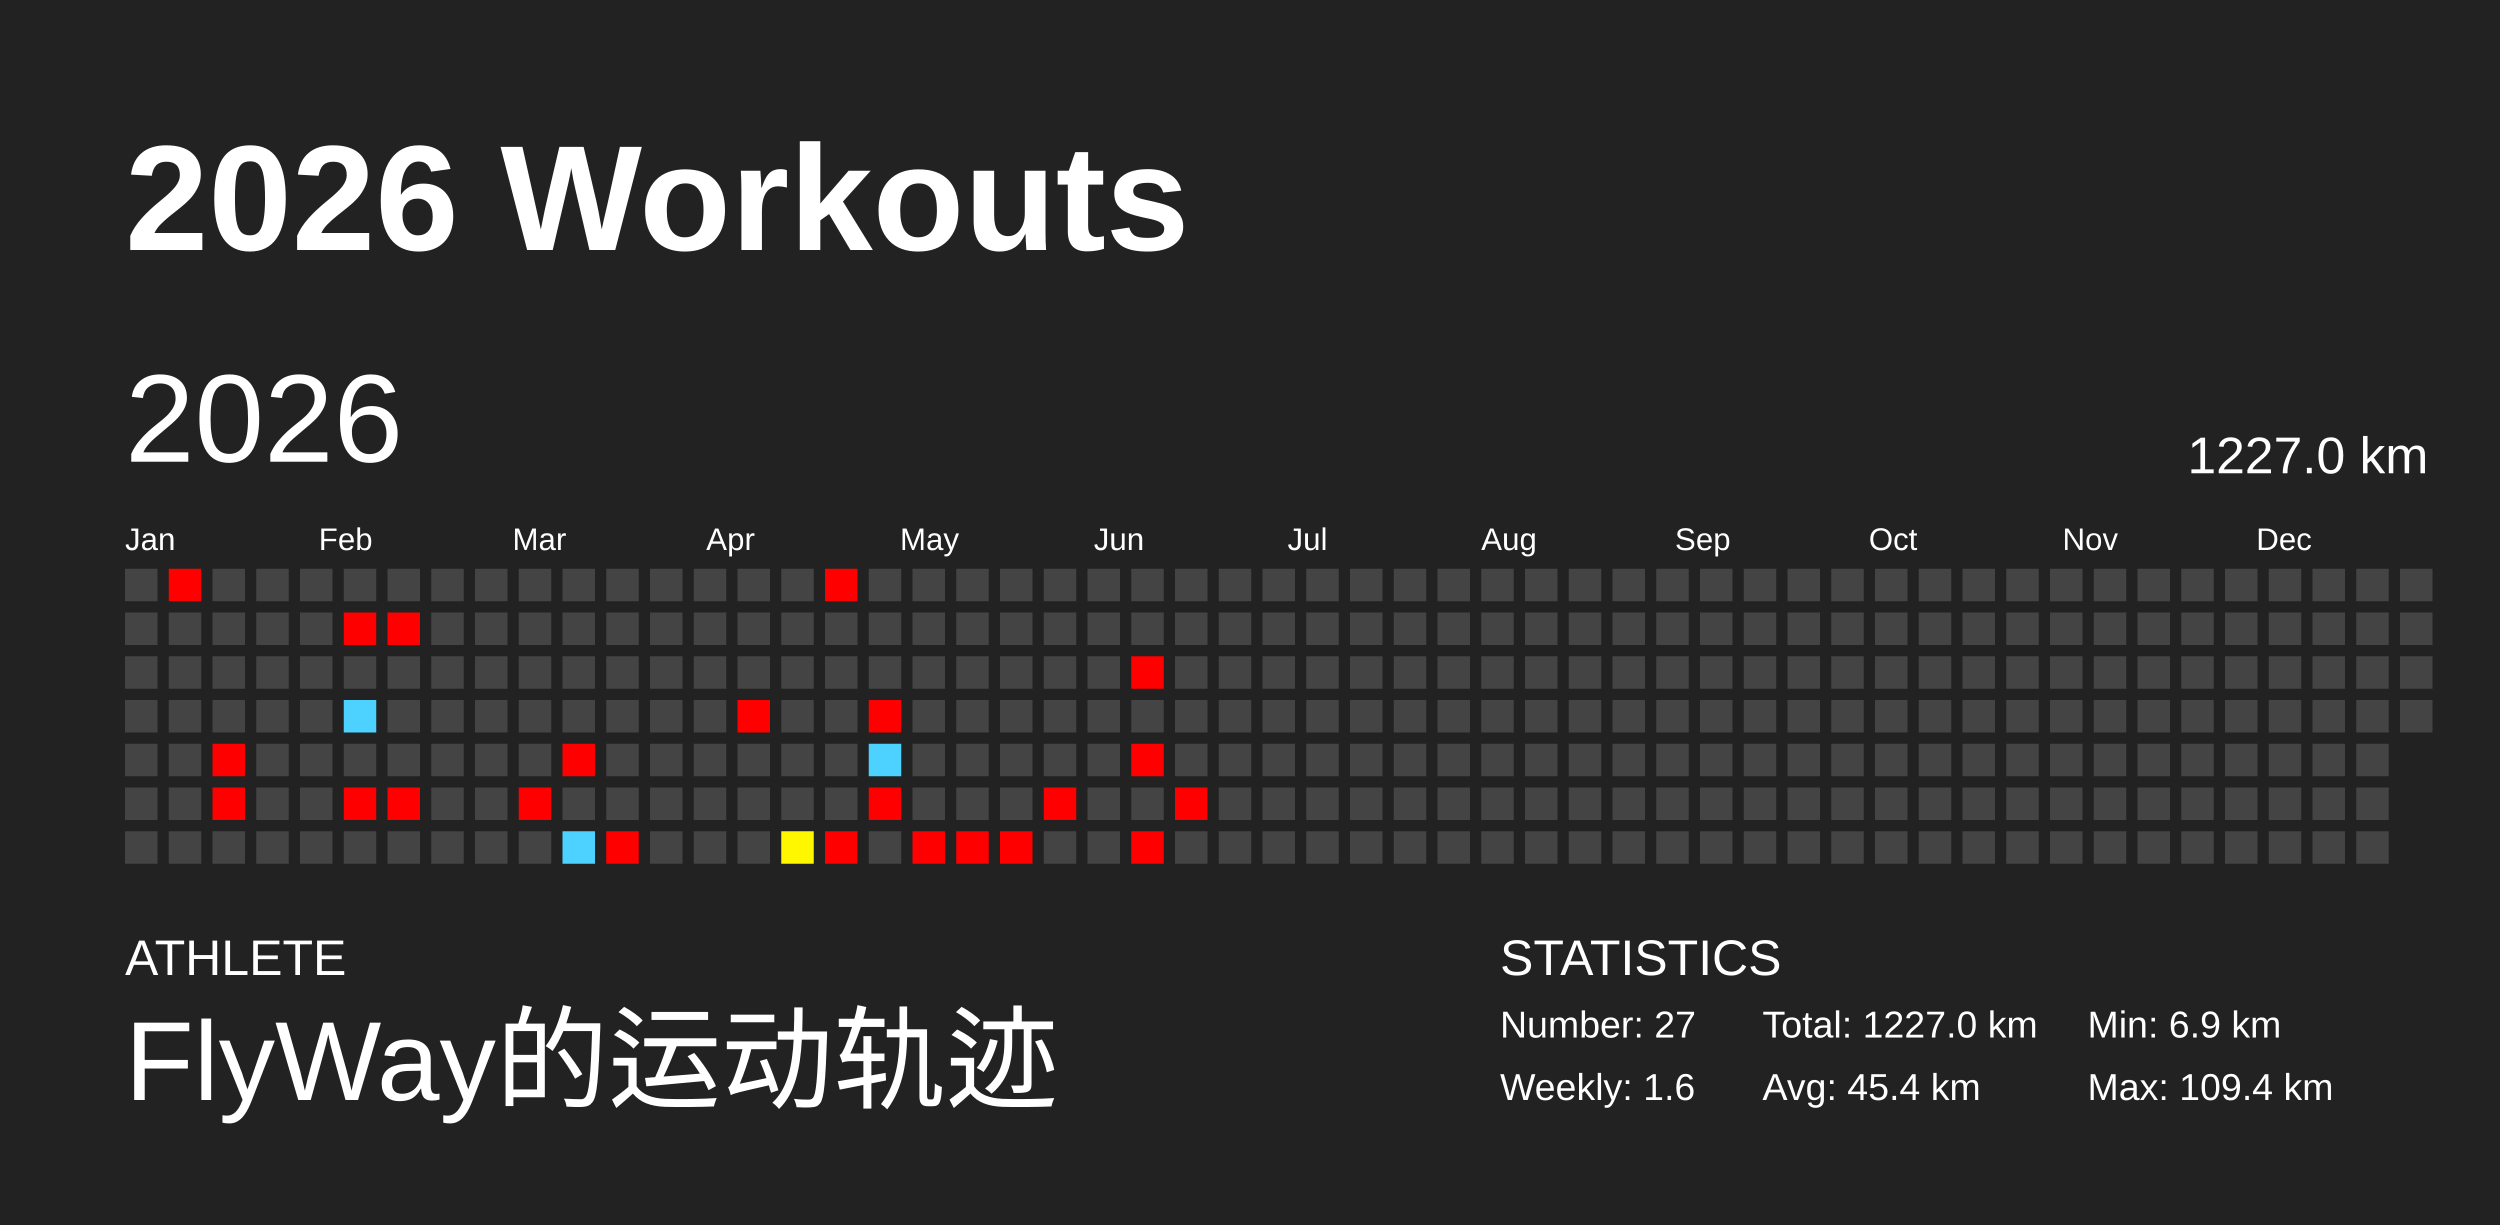
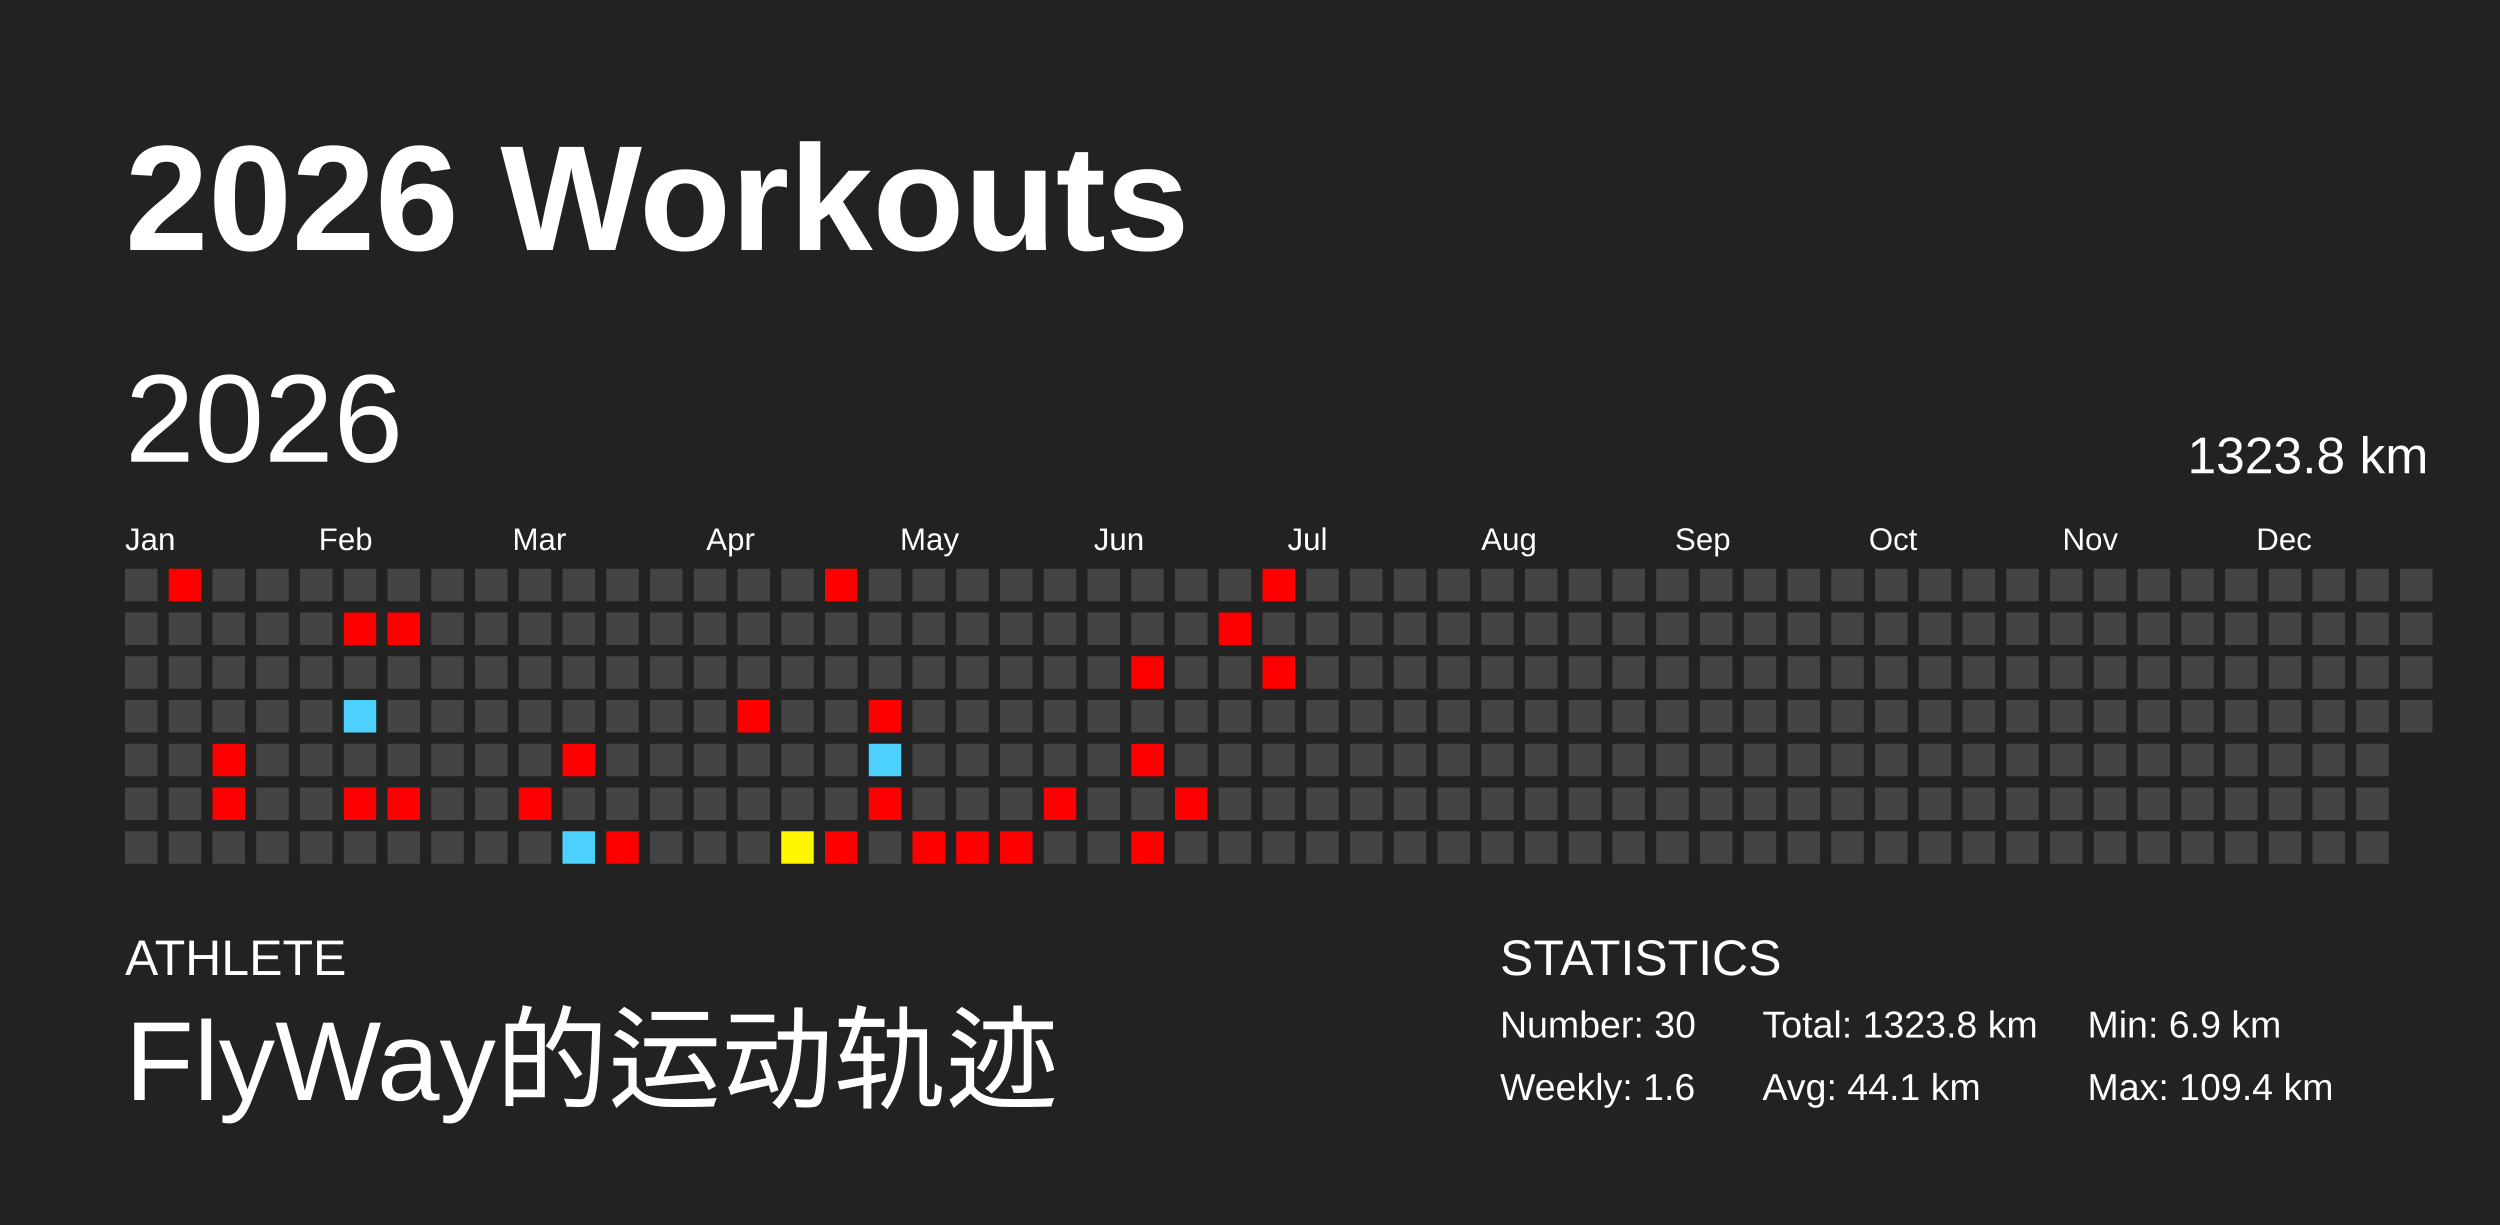
<svg xmlns="http://www.w3.org/2000/svg" baseProfile="full" height="98mm" version="1.1" viewBox="0,0,200,98" width="200mm">
  <defs />
  <rect fill="#222222" height="98" width="200" x="0" y="0" />
  <text fill="#FFFFFF" style="font-size:12px; font-family:Arial; font-weight:bold;" x="10" y="20">2026 Workouts</text>
  <text fill="#FFFFFF" style="font-size:4px; font-family:Arial" x="10" y="78">ATHLETE</text>
  <text fill="#FFFFFF" style="font-size:9px; font-family:Arial" x="10" y="88">FlyWay的运动轨迹</text>
  <text fill="#FFFFFF" style="font-size:4px; font-family:Arial" x="120" y="78">STATISTICS</text>
-   <text fill="#FFFFFF" style="font-size:3px; font-family:Arial" x="120" y="83">Number: 27</text>
+   <text fill="#FFFFFF" style="font-size:3px; font-family:Arial" x="120" y="83">Number: 30</text>
  <text fill="#FFFFFF" style="font-size:3px; font-family:Arial" x="120" y="88">Weekly: 1.6</text>
-   <text fill="#FFFFFF" style="font-size:3px; font-family:Arial" x="141" y="83">Total: 1227.0 km</text>
-   <text fill="#FFFFFF" style="font-size:3px; font-family:Arial" x="141" y="88">Avg: 45.4 km</text>
+   <text fill="#FFFFFF" style="font-size:3px; font-family:Arial" x="141" y="83">Total: 1323.8 km</text>
+   <text fill="#FFFFFF" style="font-size:3px; font-family:Arial" x="141" y="88">Avg: 44.1 km</text>
  <text fill="#FFFFFF" style="font-size:3px; font-family:Arial" x="167" y="83">Min: 6.9 km</text>
  <text fill="#FFFFFF" style="font-size:3px; font-family:Arial" x="167" y="88">Max: 109.4 km</text>
  <text dominant-baseline="hanging" fill="#FFFFFF" style="font-size:10.0px; font-family:Arial;" x="10" y="30">2026</text>
-   <text dominant-baseline="hanging" fill="#FFFFFF" style="font-size:4.125px; font-family:Arial;" x="175" y="35">1227.0 km</text>
+   <text dominant-baseline="hanging" fill="#FFFFFF" style="font-size:4.125px; font-family:Arial;" x="175" y="35">1323.8 km</text>
  <text fill="#FFFFFF" style="font-size:2.5px; font-family:Arial" x="10.0" y="44">Jan</text>
  <text fill="#FFFFFF" style="font-size:2.5px; font-family:Arial" x="25.5" y="44">Feb</text>
  <text fill="#FFFFFF" style="font-size:2.5px; font-family:Arial" x="41.0" y="44">Mar</text>
  <text fill="#FFFFFF" style="font-size:2.5px; font-family:Arial" x="56.5" y="44">Apr</text>
  <text fill="#FFFFFF" style="font-size:2.5px; font-family:Arial" x="72.0" y="44">May</text>
  <text fill="#FFFFFF" style="font-size:2.5px; font-family:Arial" x="87.5" y="44">Jun</text>
  <text fill="#FFFFFF" style="font-size:2.5px; font-family:Arial" x="103.0" y="44">Jul</text>
  <text fill="#FFFFFF" style="font-size:2.5px; font-family:Arial" x="118.5" y="44">Aug</text>
  <text fill="#FFFFFF" style="font-size:2.5px; font-family:Arial" x="134.0" y="44">Sep</text>
  <text fill="#FFFFFF" style="font-size:2.5px; font-family:Arial" x="149.5" y="44">Oct</text>
  <text fill="#FFFFFF" style="font-size:2.5px; font-family:Arial" x="165.0" y="44">Nov</text>
  <text fill="#FFFFFF" style="font-size:2.5px; font-family:Arial" x="180.5" y="44">Dec</text>
  <rect fill="#444444" height="2.6" width="2.6" x="10.0" y="45.5" />
  <rect fill="#444444" height="2.6" width="2.6" x="10.0" y="49.0" />
  <rect fill="#444444" height="2.6" width="2.6" x="10.0" y="52.5" />
  <rect fill="#444444" height="2.6" width="2.6" x="10.0" y="56.0" />
  <rect fill="#444444" height="2.6" width="2.6" x="10.0" y="59.5" />
  <rect fill="#444444" height="2.6" width="2.6" x="10.0" y="63.0" />
  <rect fill="#444444" height="2.6" width="2.6" x="10.0" y="66.5" />
  <rect fill="red" height="2.6" width="2.6" x="13.5" y="45.5" />
  <rect fill="#444444" height="2.6" width="2.6" x="13.5" y="49.0" />
  <rect fill="#444444" height="2.6" width="2.6" x="13.5" y="52.5" />
  <rect fill="#444444" height="2.6" width="2.6" x="13.5" y="56.0" />
  <rect fill="#444444" height="2.6" width="2.6" x="13.5" y="59.5" />
  <rect fill="#444444" height="2.6" width="2.6" x="13.5" y="63.0" />
  <rect fill="#444444" height="2.6" width="2.6" x="13.5" y="66.5" />
  <rect fill="#444444" height="2.6" width="2.6" x="17.0" y="45.5" />
  <rect fill="#444444" height="2.6" width="2.6" x="17.0" y="49.0" />
  <rect fill="#444444" height="2.6" width="2.6" x="17.0" y="52.5" />
  <rect fill="#444444" height="2.6" width="2.6" x="17.0" y="56.0" />
  <rect fill="red" height="2.6" width="2.6" x="17.0" y="59.5" />
  <rect fill="red" height="2.6" width="2.6" x="17.0" y="63.0" />
  <rect fill="#444444" height="2.6" width="2.6" x="17.0" y="66.5" />
  <rect fill="#444444" height="2.6" width="2.6" x="20.5" y="45.5" />
  <rect fill="#444444" height="2.6" width="2.6" x="20.5" y="49.0" />
  <rect fill="#444444" height="2.6" width="2.6" x="20.5" y="52.5" />
  <rect fill="#444444" height="2.6" width="2.6" x="20.5" y="56.0" />
  <rect fill="#444444" height="2.6" width="2.6" x="20.5" y="59.5" />
  <rect fill="#444444" height="2.6" width="2.6" x="20.5" y="63.0" />
  <rect fill="#444444" height="2.6" width="2.6" x="20.5" y="66.5" />
  <rect fill="#444444" height="2.6" width="2.6" x="24.0" y="45.5" />
  <rect fill="#444444" height="2.6" width="2.6" x="24.0" y="49.0" />
  <rect fill="#444444" height="2.6" width="2.6" x="24.0" y="52.5" />
  <rect fill="#444444" height="2.6" width="2.6" x="24.0" y="56.0" />
  <rect fill="#444444" height="2.6" width="2.6" x="24.0" y="59.5" />
  <rect fill="#444444" height="2.6" width="2.6" x="24.0" y="63.0" />
  <rect fill="#444444" height="2.6" width="2.6" x="24.0" y="66.5" />
  <rect fill="#444444" height="2.6" width="2.6" x="27.5" y="45.5" />
  <rect fill="red" height="2.6" width="2.6" x="27.5" y="49.0" />
  <rect fill="#444444" height="2.6" width="2.6" x="27.5" y="52.5" />
  <rect fill="#4dd2ff" height="2.6" width="2.6" x="27.5" y="56.0" />
  <rect fill="#444444" height="2.6" width="2.6" x="27.5" y="59.5" />
  <rect fill="red" height="2.6" width="2.6" x="27.5" y="63.0" />
  <rect fill="#444444" height="2.6" width="2.6" x="27.5" y="66.5" />
  <rect fill="#444444" height="2.6" width="2.6" x="31.0" y="45.5" />
  <rect fill="red" height="2.6" width="2.6" x="31.0" y="49.0" />
  <rect fill="#444444" height="2.6" width="2.6" x="31.0" y="52.5" />
  <rect fill="#444444" height="2.6" width="2.6" x="31.0" y="56.0" />
  <rect fill="#444444" height="2.6" width="2.6" x="31.0" y="59.5" />
  <rect fill="red" height="2.6" width="2.6" x="31.0" y="63.0" />
  <rect fill="#444444" height="2.6" width="2.6" x="31.0" y="66.5" />
  <rect fill="#444444" height="2.6" width="2.6" x="34.5" y="45.5" />
  <rect fill="#444444" height="2.6" width="2.6" x="34.5" y="49.0" />
  <rect fill="#444444" height="2.6" width="2.6" x="34.5" y="52.5" />
  <rect fill="#444444" height="2.6" width="2.6" x="34.5" y="56.0" />
  <rect fill="#444444" height="2.6" width="2.6" x="34.5" y="59.5" />
  <rect fill="#444444" height="2.6" width="2.6" x="34.5" y="63.0" />
  <rect fill="#444444" height="2.6" width="2.6" x="34.5" y="66.5" />
  <rect fill="#444444" height="2.6" width="2.6" x="38.0" y="45.5" />
  <rect fill="#444444" height="2.6" width="2.6" x="38.0" y="49.0" />
  <rect fill="#444444" height="2.6" width="2.6" x="38.0" y="52.5" />
  <rect fill="#444444" height="2.6" width="2.6" x="38.0" y="56.0" />
  <rect fill="#444444" height="2.6" width="2.6" x="38.0" y="59.5" />
  <rect fill="#444444" height="2.6" width="2.6" x="38.0" y="63.0" />
  <rect fill="#444444" height="2.6" width="2.6" x="38.0" y="66.5" />
  <rect fill="#444444" height="2.6" width="2.6" x="41.5" y="45.5" />
  <rect fill="#444444" height="2.6" width="2.6" x="41.5" y="49.0" />
  <rect fill="#444444" height="2.6" width="2.6" x="41.5" y="52.5" />
  <rect fill="#444444" height="2.6" width="2.6" x="41.5" y="56.0" />
  <rect fill="#444444" height="2.6" width="2.6" x="41.5" y="59.5" />
  <rect fill="red" height="2.6" width="2.6" x="41.5" y="63.0" />
  <rect fill="#444444" height="2.6" width="2.6" x="41.5" y="66.5" />
  <rect fill="#444444" height="2.6" width="2.6" x="45.0" y="45.5" />
  <rect fill="#444444" height="2.6" width="2.6" x="45.0" y="49.0" />
  <rect fill="#444444" height="2.6" width="2.6" x="45.0" y="52.5" />
  <rect fill="#444444" height="2.6" width="2.6" x="45.0" y="56.0" />
  <rect fill="red" height="2.6" width="2.6" x="45.0" y="59.5" />
  <rect fill="#444444" height="2.6" width="2.6" x="45.0" y="63.0" />
  <rect fill="#4dd2ff" height="2.6" width="2.6" x="45.0" y="66.5" />
  <rect fill="#444444" height="2.6" width="2.6" x="48.5" y="45.5" />
  <rect fill="#444444" height="2.6" width="2.6" x="48.5" y="49.0" />
  <rect fill="#444444" height="2.6" width="2.6" x="48.5" y="52.5" />
  <rect fill="#444444" height="2.6" width="2.6" x="48.5" y="56.0" />
  <rect fill="#444444" height="2.6" width="2.6" x="48.5" y="59.5" />
  <rect fill="#444444" height="2.6" width="2.6" x="48.5" y="63.0" />
  <rect fill="red" height="2.6" width="2.6" x="48.5" y="66.5" />
  <rect fill="#444444" height="2.6" width="2.6" x="52.0" y="45.5" />
  <rect fill="#444444" height="2.6" width="2.6" x="52.0" y="49.0" />
  <rect fill="#444444" height="2.6" width="2.6" x="52.0" y="52.5" />
  <rect fill="#444444" height="2.6" width="2.6" x="52.0" y="56.0" />
  <rect fill="#444444" height="2.6" width="2.6" x="52.0" y="59.5" />
  <rect fill="#444444" height="2.6" width="2.6" x="52.0" y="63.0" />
  <rect fill="#444444" height="2.6" width="2.6" x="52.0" y="66.5" />
  <rect fill="#444444" height="2.6" width="2.6" x="55.5" y="45.5" />
  <rect fill="#444444" height="2.6" width="2.6" x="55.5" y="49.0" />
  <rect fill="#444444" height="2.6" width="2.6" x="55.5" y="52.5" />
  <rect fill="#444444" height="2.6" width="2.6" x="55.5" y="56.0" />
  <rect fill="#444444" height="2.6" width="2.6" x="55.5" y="59.5" />
  <rect fill="#444444" height="2.6" width="2.6" x="55.5" y="63.0" />
  <rect fill="#444444" height="2.6" width="2.6" x="55.5" y="66.5" />
  <rect fill="#444444" height="2.6" width="2.6" x="59.0" y="45.5" />
  <rect fill="#444444" height="2.6" width="2.6" x="59.0" y="49.0" />
  <rect fill="#444444" height="2.6" width="2.6" x="59.0" y="52.5" />
  <rect fill="red" height="2.6" width="2.6" x="59.0" y="56.0" />
  <rect fill="#444444" height="2.6" width="2.6" x="59.0" y="59.5" />
  <rect fill="#444444" height="2.6" width="2.6" x="59.0" y="63.0" />
  <rect fill="#444444" height="2.6" width="2.6" x="59.0" y="66.5" />
  <rect fill="#444444" height="2.6" width="2.6" x="62.5" y="45.5" />
  <rect fill="#444444" height="2.6" width="2.6" x="62.5" y="49.0" />
  <rect fill="#444444" height="2.6" width="2.6" x="62.5" y="52.5" />
  <rect fill="#444444" height="2.6" width="2.6" x="62.5" y="56.0" />
  <rect fill="#444444" height="2.6" width="2.6" x="62.5" y="59.5" />
  <rect fill="#444444" height="2.6" width="2.6" x="62.5" y="63.0" />
  <rect fill="#fff700" height="2.6" width="2.6" x="62.5" y="66.5" />
  <rect fill="red" height="2.6" width="2.6" x="66.0" y="45.5" />
  <rect fill="#444444" height="2.6" width="2.6" x="66.0" y="49.0" />
  <rect fill="#444444" height="2.6" width="2.6" x="66.0" y="52.5" />
  <rect fill="#444444" height="2.6" width="2.6" x="66.0" y="56.0" />
  <rect fill="#444444" height="2.6" width="2.6" x="66.0" y="59.5" />
  <rect fill="#444444" height="2.6" width="2.6" x="66.0" y="63.0" />
  <rect fill="red" height="2.6" width="2.6" x="66.0" y="66.5" />
  <rect fill="#444444" height="2.6" width="2.6" x="69.5" y="45.5" />
  <rect fill="#444444" height="2.6" width="2.6" x="69.5" y="49.0" />
  <rect fill="#444444" height="2.6" width="2.6" x="69.5" y="52.5" />
  <rect fill="red" height="2.6" width="2.6" x="69.5" y="56.0" />
  <rect fill="#4dd2ff" height="2.6" width="2.6" x="69.5" y="59.5" />
  <rect fill="red" height="2.6" width="2.6" x="69.5" y="63.0" />
  <rect fill="#444444" height="2.6" width="2.6" x="69.5" y="66.5" />
  <rect fill="#444444" height="2.6" width="2.6" x="73.0" y="45.5" />
  <rect fill="#444444" height="2.6" width="2.6" x="73.0" y="49.0" />
  <rect fill="#444444" height="2.6" width="2.6" x="73.0" y="52.5" />
  <rect fill="#444444" height="2.6" width="2.6" x="73.0" y="56.0" />
  <rect fill="#444444" height="2.6" width="2.6" x="73.0" y="59.5" />
  <rect fill="#444444" height="2.6" width="2.6" x="73.0" y="63.0" />
  <rect fill="red" height="2.6" width="2.6" x="73.0" y="66.5" />
  <rect fill="#444444" height="2.6" width="2.6" x="76.5" y="45.5" />
  <rect fill="#444444" height="2.6" width="2.6" x="76.5" y="49.0" />
  <rect fill="#444444" height="2.6" width="2.6" x="76.5" y="52.5" />
  <rect fill="#444444" height="2.6" width="2.6" x="76.5" y="56.0" />
  <rect fill="#444444" height="2.6" width="2.6" x="76.5" y="59.5" />
  <rect fill="#444444" height="2.6" width="2.6" x="76.5" y="63.0" />
  <rect fill="red" height="2.6" width="2.6" x="76.5" y="66.5" />
  <rect fill="#444444" height="2.6" width="2.6" x="80.0" y="45.5" />
  <rect fill="#444444" height="2.6" width="2.6" x="80.0" y="49.0" />
  <rect fill="#444444" height="2.6" width="2.6" x="80.0" y="52.5" />
  <rect fill="#444444" height="2.6" width="2.6" x="80.0" y="56.0" />
  <rect fill="#444444" height="2.6" width="2.6" x="80.0" y="59.5" />
  <rect fill="#444444" height="2.6" width="2.6" x="80.0" y="63.0" />
  <rect fill="red" height="2.6" width="2.6" x="80.0" y="66.5" />
  <rect fill="#444444" height="2.6" width="2.6" x="83.5" y="45.5" />
  <rect fill="#444444" height="2.6" width="2.6" x="83.5" y="49.0" />
  <rect fill="#444444" height="2.6" width="2.6" x="83.5" y="52.5" />
  <rect fill="#444444" height="2.6" width="2.6" x="83.5" y="56.0" />
  <rect fill="#444444" height="2.6" width="2.6" x="83.5" y="59.5" />
  <rect fill="red" height="2.6" width="2.6" x="83.5" y="63.0" />
  <rect fill="#444444" height="2.6" width="2.6" x="83.5" y="66.5" />
  <rect fill="#444444" height="2.6" width="2.6" x="87.0" y="45.5" />
  <rect fill="#444444" height="2.6" width="2.6" x="87.0" y="49.0" />
  <rect fill="#444444" height="2.6" width="2.6" x="87.0" y="52.5" />
  <rect fill="#444444" height="2.6" width="2.6" x="87.0" y="56.0" />
  <rect fill="#444444" height="2.6" width="2.6" x="87.0" y="59.5" />
  <rect fill="#444444" height="2.6" width="2.6" x="87.0" y="63.0" />
  <rect fill="#444444" height="2.6" width="2.6" x="87.0" y="66.5" />
  <rect fill="#444444" height="2.6" width="2.6" x="90.5" y="45.5" />
  <rect fill="#444444" height="2.6" width="2.6" x="90.5" y="49.0" />
  <rect fill="red" height="2.6" width="2.6" x="90.5" y="52.5" />
  <rect fill="#444444" height="2.6" width="2.6" x="90.5" y="56.0" />
  <rect fill="red" height="2.6" width="2.6" x="90.5" y="59.5" />
  <rect fill="#444444" height="2.6" width="2.6" x="90.5" y="63.0" />
  <rect fill="red" height="2.6" width="2.6" x="90.5" y="66.5" />
  <rect fill="#444444" height="2.6" width="2.6" x="94.0" y="45.5" />
  <rect fill="#444444" height="2.6" width="2.6" x="94.0" y="49.0" />
  <rect fill="#444444" height="2.6" width="2.6" x="94.0" y="52.5" />
  <rect fill="#444444" height="2.6" width="2.6" x="94.0" y="56.0" />
  <rect fill="#444444" height="2.6" width="2.6" x="94.0" y="59.5" />
  <rect fill="red" height="2.6" width="2.6" x="94.0" y="63.0" />
  <rect fill="#444444" height="2.6" width="2.6" x="94.0" y="66.5" />
  <rect fill="#444444" height="2.6" width="2.6" x="97.5" y="45.5" />
-   <rect fill="#444444" height="2.6" width="2.6" x="97.5" y="49.0" />
+   <rect fill="red" height="2.6" width="2.6" x="97.5" y="49.0" />
  <rect fill="#444444" height="2.6" width="2.6" x="97.5" y="52.5" />
  <rect fill="#444444" height="2.6" width="2.6" x="97.5" y="56.0" />
  <rect fill="#444444" height="2.6" width="2.6" x="97.5" y="59.5" />
  <rect fill="#444444" height="2.6" width="2.6" x="97.5" y="63.0" />
  <rect fill="#444444" height="2.6" width="2.6" x="97.5" y="66.5" />
-   <rect fill="#444444" height="2.6" width="2.6" x="101.0" y="45.5" />
+   <rect fill="red" height="2.6" width="2.6" x="101.0" y="45.5" />
  <rect fill="#444444" height="2.6" width="2.6" x="101.0" y="49.0" />
-   <rect fill="#444444" height="2.6" width="2.6" x="101.0" y="52.5" />
+   <rect fill="red" height="2.6" width="2.6" x="101.0" y="52.5" />
  <rect fill="#444444" height="2.6" width="2.6" x="101.0" y="56.0" />
  <rect fill="#444444" height="2.6" width="2.6" x="101.0" y="59.5" />
  <rect fill="#444444" height="2.6" width="2.6" x="101.0" y="63.0" />
  <rect fill="#444444" height="2.6" width="2.6" x="101.0" y="66.5" />
  <rect fill="#444444" height="2.6" width="2.6" x="104.5" y="45.5" />
  <rect fill="#444444" height="2.6" width="2.6" x="104.5" y="49.0" />
  <rect fill="#444444" height="2.6" width="2.6" x="104.5" y="52.5" />
  <rect fill="#444444" height="2.6" width="2.6" x="104.5" y="56.0" />
  <rect fill="#444444" height="2.6" width="2.6" x="104.5" y="59.5" />
  <rect fill="#444444" height="2.6" width="2.6" x="104.5" y="63.0" />
  <rect fill="#444444" height="2.6" width="2.6" x="104.5" y="66.5" />
  <rect fill="#444444" height="2.6" width="2.6" x="108.0" y="45.5" />
  <rect fill="#444444" height="2.6" width="2.6" x="108.0" y="49.0" />
  <rect fill="#444444" height="2.6" width="2.6" x="108.0" y="52.5" />
  <rect fill="#444444" height="2.6" width="2.6" x="108.0" y="56.0" />
  <rect fill="#444444" height="2.6" width="2.6" x="108.0" y="59.5" />
  <rect fill="#444444" height="2.6" width="2.6" x="108.0" y="63.0" />
  <rect fill="#444444" height="2.6" width="2.6" x="108.0" y="66.5" />
  <rect fill="#444444" height="2.6" width="2.6" x="111.5" y="45.5" />
  <rect fill="#444444" height="2.6" width="2.6" x="111.5" y="49.0" />
  <rect fill="#444444" height="2.6" width="2.6" x="111.5" y="52.5" />
  <rect fill="#444444" height="2.6" width="2.6" x="111.5" y="56.0" />
  <rect fill="#444444" height="2.6" width="2.6" x="111.5" y="59.5" />
  <rect fill="#444444" height="2.6" width="2.6" x="111.5" y="63.0" />
  <rect fill="#444444" height="2.6" width="2.6" x="111.5" y="66.5" />
  <rect fill="#444444" height="2.6" width="2.6" x="115.0" y="45.5" />
  <rect fill="#444444" height="2.6" width="2.6" x="115.0" y="49.0" />
  <rect fill="#444444" height="2.6" width="2.6" x="115.0" y="52.5" />
  <rect fill="#444444" height="2.6" width="2.6" x="115.0" y="56.0" />
  <rect fill="#444444" height="2.6" width="2.6" x="115.0" y="59.5" />
  <rect fill="#444444" height="2.6" width="2.6" x="115.0" y="63.0" />
  <rect fill="#444444" height="2.6" width="2.6" x="115.0" y="66.5" />
  <rect fill="#444444" height="2.6" width="2.6" x="118.5" y="45.5" />
  <rect fill="#444444" height="2.6" width="2.6" x="118.5" y="49.0" />
  <rect fill="#444444" height="2.6" width="2.6" x="118.5" y="52.5" />
  <rect fill="#444444" height="2.6" width="2.6" x="118.5" y="56.0" />
  <rect fill="#444444" height="2.6" width="2.6" x="118.5" y="59.5" />
  <rect fill="#444444" height="2.6" width="2.6" x="118.5" y="63.0" />
  <rect fill="#444444" height="2.6" width="2.6" x="118.5" y="66.5" />
  <rect fill="#444444" height="2.6" width="2.6" x="122.0" y="45.5" />
  <rect fill="#444444" height="2.6" width="2.6" x="122.0" y="49.0" />
  <rect fill="#444444" height="2.6" width="2.6" x="122.0" y="52.5" />
  <rect fill="#444444" height="2.6" width="2.6" x="122.0" y="56.0" />
  <rect fill="#444444" height="2.6" width="2.6" x="122.0" y="59.5" />
  <rect fill="#444444" height="2.6" width="2.6" x="122.0" y="63.0" />
  <rect fill="#444444" height="2.6" width="2.6" x="122.0" y="66.5" />
  <rect fill="#444444" height="2.6" width="2.6" x="125.5" y="45.5" />
  <rect fill="#444444" height="2.6" width="2.6" x="125.5" y="49.0" />
  <rect fill="#444444" height="2.6" width="2.6" x="125.5" y="52.5" />
  <rect fill="#444444" height="2.6" width="2.6" x="125.5" y="56.0" />
  <rect fill="#444444" height="2.6" width="2.6" x="125.5" y="59.5" />
  <rect fill="#444444" height="2.6" width="2.6" x="125.5" y="63.0" />
  <rect fill="#444444" height="2.6" width="2.6" x="125.5" y="66.5" />
  <rect fill="#444444" height="2.6" width="2.6" x="129.0" y="45.5" />
  <rect fill="#444444" height="2.6" width="2.6" x="129.0" y="49.0" />
  <rect fill="#444444" height="2.6" width="2.6" x="129.0" y="52.5" />
  <rect fill="#444444" height="2.6" width="2.6" x="129.0" y="56.0" />
  <rect fill="#444444" height="2.6" width="2.6" x="129.0" y="59.5" />
  <rect fill="#444444" height="2.6" width="2.6" x="129.0" y="63.0" />
  <rect fill="#444444" height="2.6" width="2.6" x="129.0" y="66.5" />
  <rect fill="#444444" height="2.6" width="2.6" x="132.5" y="45.5" />
  <rect fill="#444444" height="2.6" width="2.6" x="132.5" y="49.0" />
  <rect fill="#444444" height="2.6" width="2.6" x="132.5" y="52.5" />
  <rect fill="#444444" height="2.6" width="2.6" x="132.5" y="56.0" />
  <rect fill="#444444" height="2.6" width="2.6" x="132.5" y="59.5" />
  <rect fill="#444444" height="2.6" width="2.6" x="132.5" y="63.0" />
  <rect fill="#444444" height="2.6" width="2.6" x="132.5" y="66.5" />
  <rect fill="#444444" height="2.6" width="2.6" x="136.0" y="45.5" />
  <rect fill="#444444" height="2.6" width="2.6" x="136.0" y="49.0" />
  <rect fill="#444444" height="2.6" width="2.6" x="136.0" y="52.5" />
  <rect fill="#444444" height="2.6" width="2.6" x="136.0" y="56.0" />
  <rect fill="#444444" height="2.6" width="2.6" x="136.0" y="59.5" />
  <rect fill="#444444" height="2.6" width="2.6" x="136.0" y="63.0" />
  <rect fill="#444444" height="2.6" width="2.6" x="136.0" y="66.5" />
  <rect fill="#444444" height="2.6" width="2.6" x="139.5" y="45.5" />
  <rect fill="#444444" height="2.6" width="2.6" x="139.5" y="49.0" />
  <rect fill="#444444" height="2.6" width="2.6" x="139.5" y="52.5" />
  <rect fill="#444444" height="2.6" width="2.6" x="139.5" y="56.0" />
  <rect fill="#444444" height="2.6" width="2.6" x="139.5" y="59.5" />
  <rect fill="#444444" height="2.6" width="2.6" x="139.5" y="63.0" />
  <rect fill="#444444" height="2.6" width="2.6" x="139.5" y="66.5" />
  <rect fill="#444444" height="2.6" width="2.6" x="143.0" y="45.5" />
  <rect fill="#444444" height="2.6" width="2.6" x="143.0" y="49.0" />
  <rect fill="#444444" height="2.6" width="2.6" x="143.0" y="52.5" />
  <rect fill="#444444" height="2.6" width="2.6" x="143.0" y="56.0" />
  <rect fill="#444444" height="2.6" width="2.6" x="143.0" y="59.5" />
  <rect fill="#444444" height="2.6" width="2.6" x="143.0" y="63.0" />
  <rect fill="#444444" height="2.6" width="2.6" x="143.0" y="66.5" />
  <rect fill="#444444" height="2.6" width="2.6" x="146.5" y="45.5" />
  <rect fill="#444444" height="2.6" width="2.6" x="146.5" y="49.0" />
  <rect fill="#444444" height="2.6" width="2.6" x="146.5" y="52.5" />
  <rect fill="#444444" height="2.6" width="2.6" x="146.5" y="56.0" />
  <rect fill="#444444" height="2.6" width="2.6" x="146.5" y="59.5" />
  <rect fill="#444444" height="2.6" width="2.6" x="146.5" y="63.0" />
  <rect fill="#444444" height="2.6" width="2.6" x="146.5" y="66.5" />
  <rect fill="#444444" height="2.6" width="2.6" x="150.0" y="45.5" />
  <rect fill="#444444" height="2.6" width="2.6" x="150.0" y="49.0" />
  <rect fill="#444444" height="2.6" width="2.6" x="150.0" y="52.5" />
  <rect fill="#444444" height="2.6" width="2.6" x="150.0" y="56.0" />
  <rect fill="#444444" height="2.6" width="2.6" x="150.0" y="59.5" />
  <rect fill="#444444" height="2.6" width="2.6" x="150.0" y="63.0" />
  <rect fill="#444444" height="2.6" width="2.6" x="150.0" y="66.5" />
  <rect fill="#444444" height="2.6" width="2.6" x="153.5" y="45.5" />
  <rect fill="#444444" height="2.6" width="2.6" x="153.5" y="49.0" />
  <rect fill="#444444" height="2.6" width="2.6" x="153.5" y="52.5" />
  <rect fill="#444444" height="2.6" width="2.6" x="153.5" y="56.0" />
  <rect fill="#444444" height="2.6" width="2.6" x="153.5" y="59.5" />
  <rect fill="#444444" height="2.6" width="2.6" x="153.5" y="63.0" />
  <rect fill="#444444" height="2.6" width="2.6" x="153.5" y="66.5" />
  <rect fill="#444444" height="2.6" width="2.6" x="157.0" y="45.5" />
  <rect fill="#444444" height="2.6" width="2.6" x="157.0" y="49.0" />
  <rect fill="#444444" height="2.6" width="2.6" x="157.0" y="52.5" />
  <rect fill="#444444" height="2.6" width="2.6" x="157.0" y="56.0" />
  <rect fill="#444444" height="2.6" width="2.6" x="157.0" y="59.5" />
  <rect fill="#444444" height="2.6" width="2.6" x="157.0" y="63.0" />
  <rect fill="#444444" height="2.6" width="2.6" x="157.0" y="66.5" />
  <rect fill="#444444" height="2.6" width="2.6" x="160.5" y="45.5" />
  <rect fill="#444444" height="2.6" width="2.6" x="160.5" y="49.0" />
  <rect fill="#444444" height="2.6" width="2.6" x="160.5" y="52.5" />
  <rect fill="#444444" height="2.6" width="2.6" x="160.5" y="56.0" />
  <rect fill="#444444" height="2.6" width="2.6" x="160.5" y="59.5" />
  <rect fill="#444444" height="2.6" width="2.6" x="160.5" y="63.0" />
  <rect fill="#444444" height="2.6" width="2.6" x="160.5" y="66.5" />
  <rect fill="#444444" height="2.6" width="2.6" x="164.0" y="45.5" />
  <rect fill="#444444" height="2.6" width="2.6" x="164.0" y="49.0" />
  <rect fill="#444444" height="2.6" width="2.6" x="164.0" y="52.5" />
  <rect fill="#444444" height="2.6" width="2.6" x="164.0" y="56.0" />
  <rect fill="#444444" height="2.6" width="2.6" x="164.0" y="59.5" />
  <rect fill="#444444" height="2.6" width="2.6" x="164.0" y="63.0" />
  <rect fill="#444444" height="2.6" width="2.6" x="164.0" y="66.5" />
  <rect fill="#444444" height="2.6" width="2.6" x="167.5" y="45.5" />
  <rect fill="#444444" height="2.6" width="2.6" x="167.5" y="49.0" />
  <rect fill="#444444" height="2.6" width="2.6" x="167.5" y="52.5" />
  <rect fill="#444444" height="2.6" width="2.6" x="167.5" y="56.0" />
  <rect fill="#444444" height="2.6" width="2.6" x="167.5" y="59.5" />
  <rect fill="#444444" height="2.6" width="2.6" x="167.5" y="63.0" />
  <rect fill="#444444" height="2.6" width="2.6" x="167.5" y="66.5" />
  <rect fill="#444444" height="2.6" width="2.6" x="171.0" y="45.5" />
  <rect fill="#444444" height="2.6" width="2.6" x="171.0" y="49.0" />
  <rect fill="#444444" height="2.6" width="2.6" x="171.0" y="52.5" />
  <rect fill="#444444" height="2.6" width="2.6" x="171.0" y="56.0" />
  <rect fill="#444444" height="2.6" width="2.6" x="171.0" y="59.5" />
  <rect fill="#444444" height="2.6" width="2.6" x="171.0" y="63.0" />
  <rect fill="#444444" height="2.6" width="2.6" x="171.0" y="66.5" />
  <rect fill="#444444" height="2.6" width="2.6" x="174.5" y="45.5" />
  <rect fill="#444444" height="2.6" width="2.6" x="174.5" y="49.0" />
  <rect fill="#444444" height="2.6" width="2.6" x="174.5" y="52.5" />
  <rect fill="#444444" height="2.6" width="2.6" x="174.5" y="56.0" />
  <rect fill="#444444" height="2.6" width="2.6" x="174.5" y="59.5" />
  <rect fill="#444444" height="2.6" width="2.6" x="174.5" y="63.0" />
  <rect fill="#444444" height="2.6" width="2.6" x="174.5" y="66.5" />
  <rect fill="#444444" height="2.6" width="2.6" x="178.0" y="45.5" />
  <rect fill="#444444" height="2.6" width="2.6" x="178.0" y="49.0" />
  <rect fill="#444444" height="2.6" width="2.6" x="178.0" y="52.5" />
  <rect fill="#444444" height="2.6" width="2.6" x="178.0" y="56.0" />
  <rect fill="#444444" height="2.6" width="2.6" x="178.0" y="59.5" />
  <rect fill="#444444" height="2.6" width="2.6" x="178.0" y="63.0" />
  <rect fill="#444444" height="2.6" width="2.6" x="178.0" y="66.5" />
  <rect fill="#444444" height="2.6" width="2.6" x="181.5" y="45.5" />
  <rect fill="#444444" height="2.6" width="2.6" x="181.5" y="49.0" />
  <rect fill="#444444" height="2.6" width="2.6" x="181.5" y="52.5" />
  <rect fill="#444444" height="2.6" width="2.6" x="181.5" y="56.0" />
  <rect fill="#444444" height="2.6" width="2.6" x="181.5" y="59.5" />
  <rect fill="#444444" height="2.6" width="2.6" x="181.5" y="63.0" />
  <rect fill="#444444" height="2.6" width="2.6" x="181.5" y="66.5" />
  <rect fill="#444444" height="2.6" width="2.6" x="185.0" y="45.5" />
  <rect fill="#444444" height="2.6" width="2.6" x="185.0" y="49.0" />
  <rect fill="#444444" height="2.6" width="2.6" x="185.0" y="52.5" />
  <rect fill="#444444" height="2.6" width="2.6" x="185.0" y="56.0" />
  <rect fill="#444444" height="2.6" width="2.6" x="185.0" y="59.5" />
  <rect fill="#444444" height="2.6" width="2.6" x="185.0" y="63.0" />
  <rect fill="#444444" height="2.6" width="2.6" x="185.0" y="66.5" />
  <rect fill="#444444" height="2.6" width="2.6" x="188.5" y="45.5" />
  <rect fill="#444444" height="2.6" width="2.6" x="188.5" y="49.0" />
  <rect fill="#444444" height="2.6" width="2.6" x="188.5" y="52.5" />
  <rect fill="#444444" height="2.6" width="2.6" x="188.5" y="56.0" />
  <rect fill="#444444" height="2.6" width="2.6" x="188.5" y="59.5" />
  <rect fill="#444444" height="2.6" width="2.6" x="188.5" y="63.0" />
  <rect fill="#444444" height="2.6" width="2.6" x="188.5" y="66.5" />
  <rect fill="#444444" height="2.6" width="2.6" x="192.0" y="45.5" />
  <rect fill="#444444" height="2.6" width="2.6" x="192.0" y="49.0" />
  <rect fill="#444444" height="2.6" width="2.6" x="192.0" y="52.5" />
  <rect fill="#444444" height="2.6" width="2.6" x="192.0" y="56.0" />
</svg>
